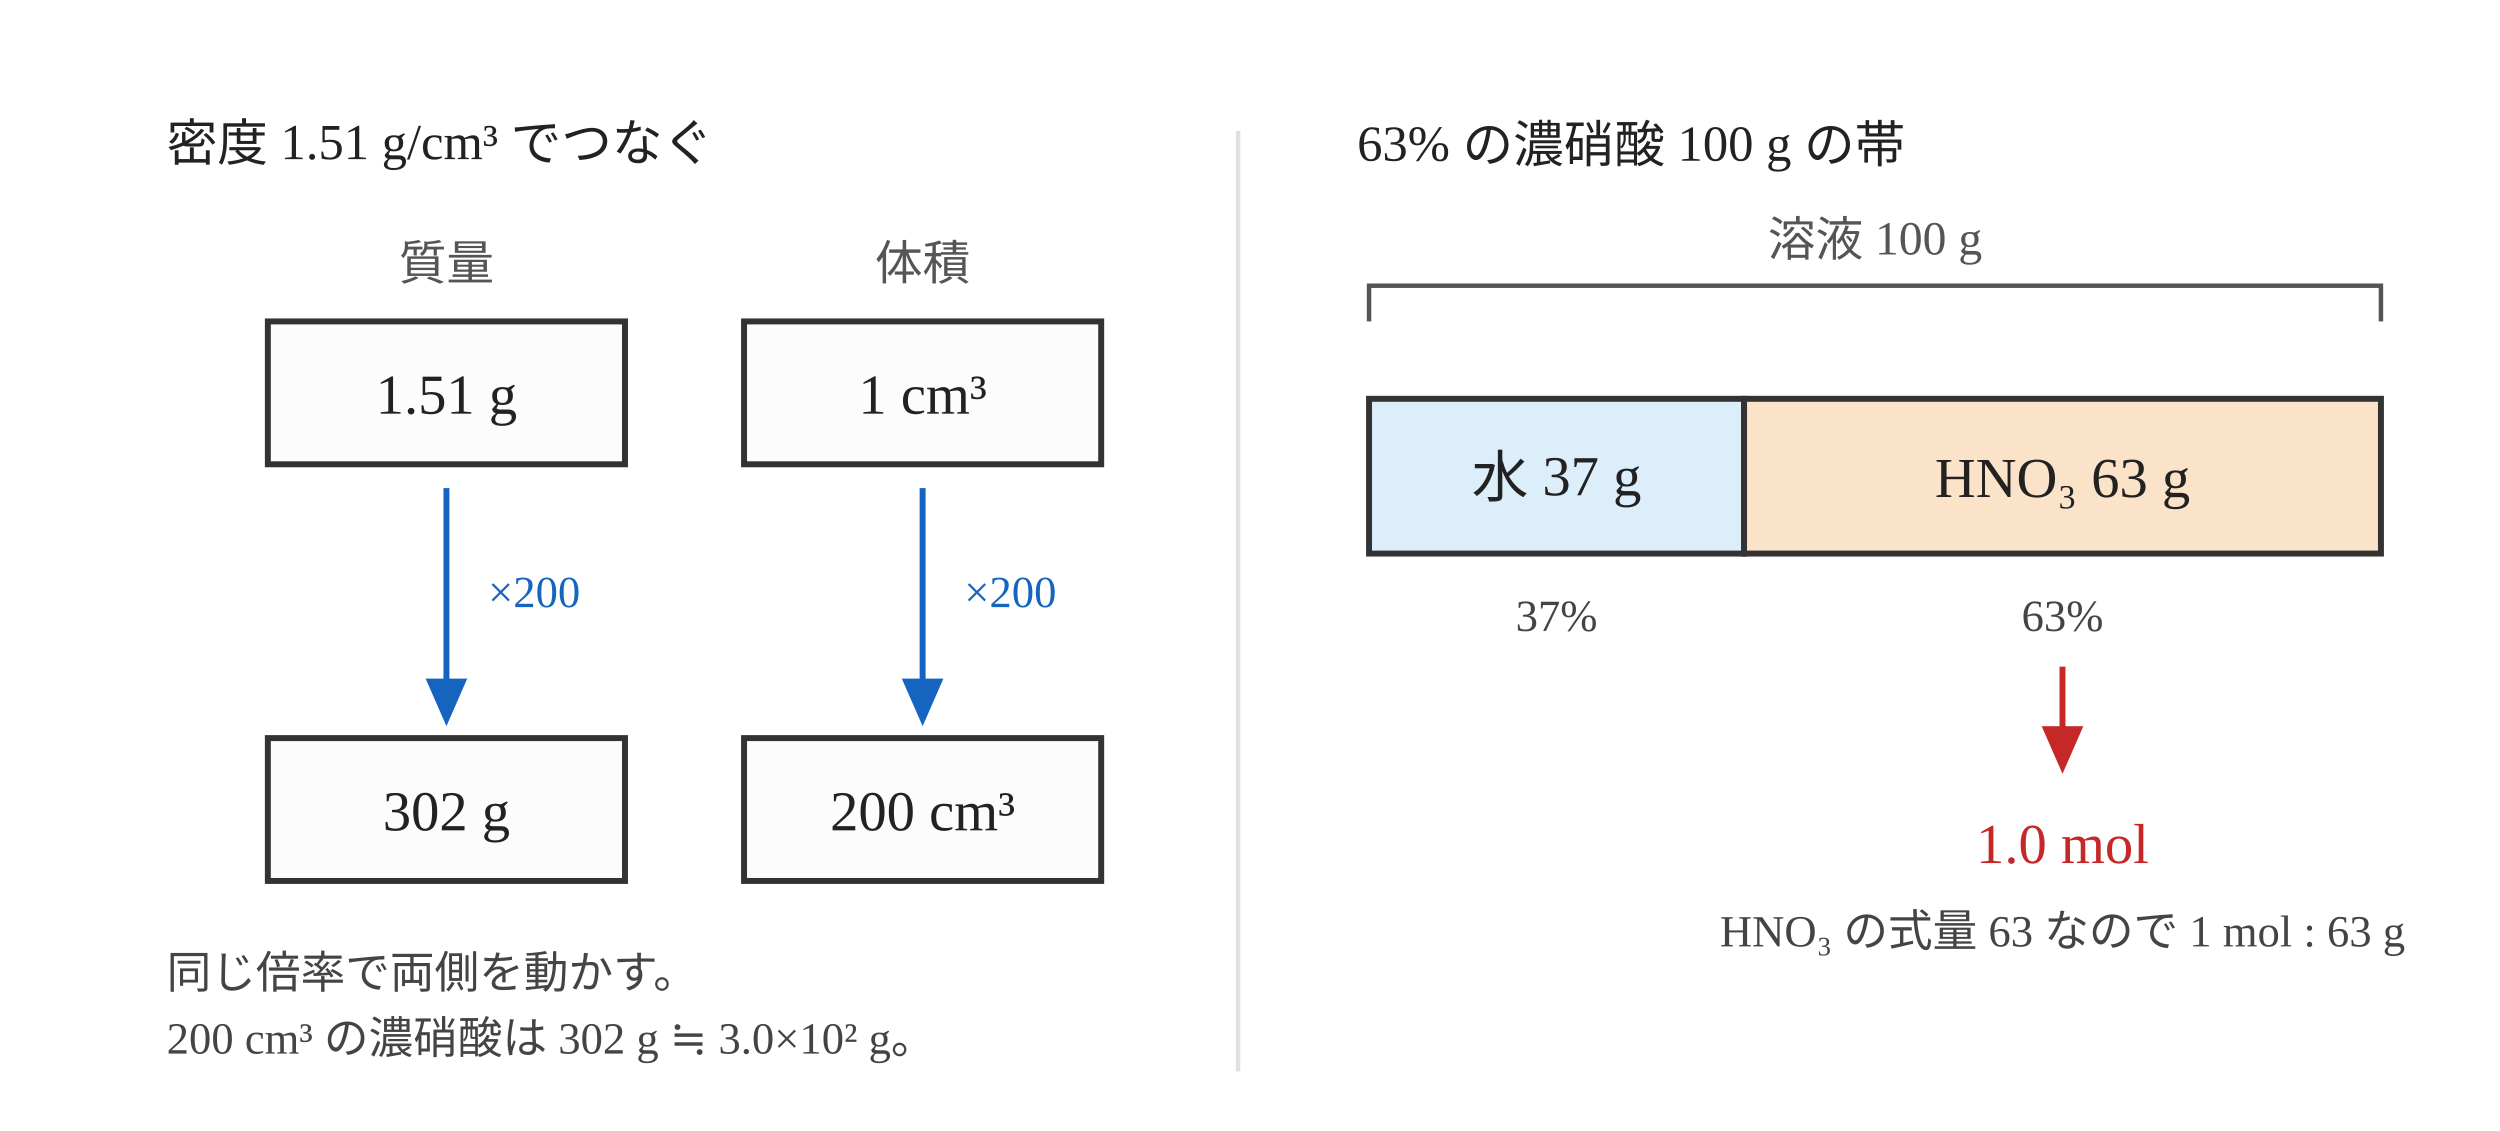
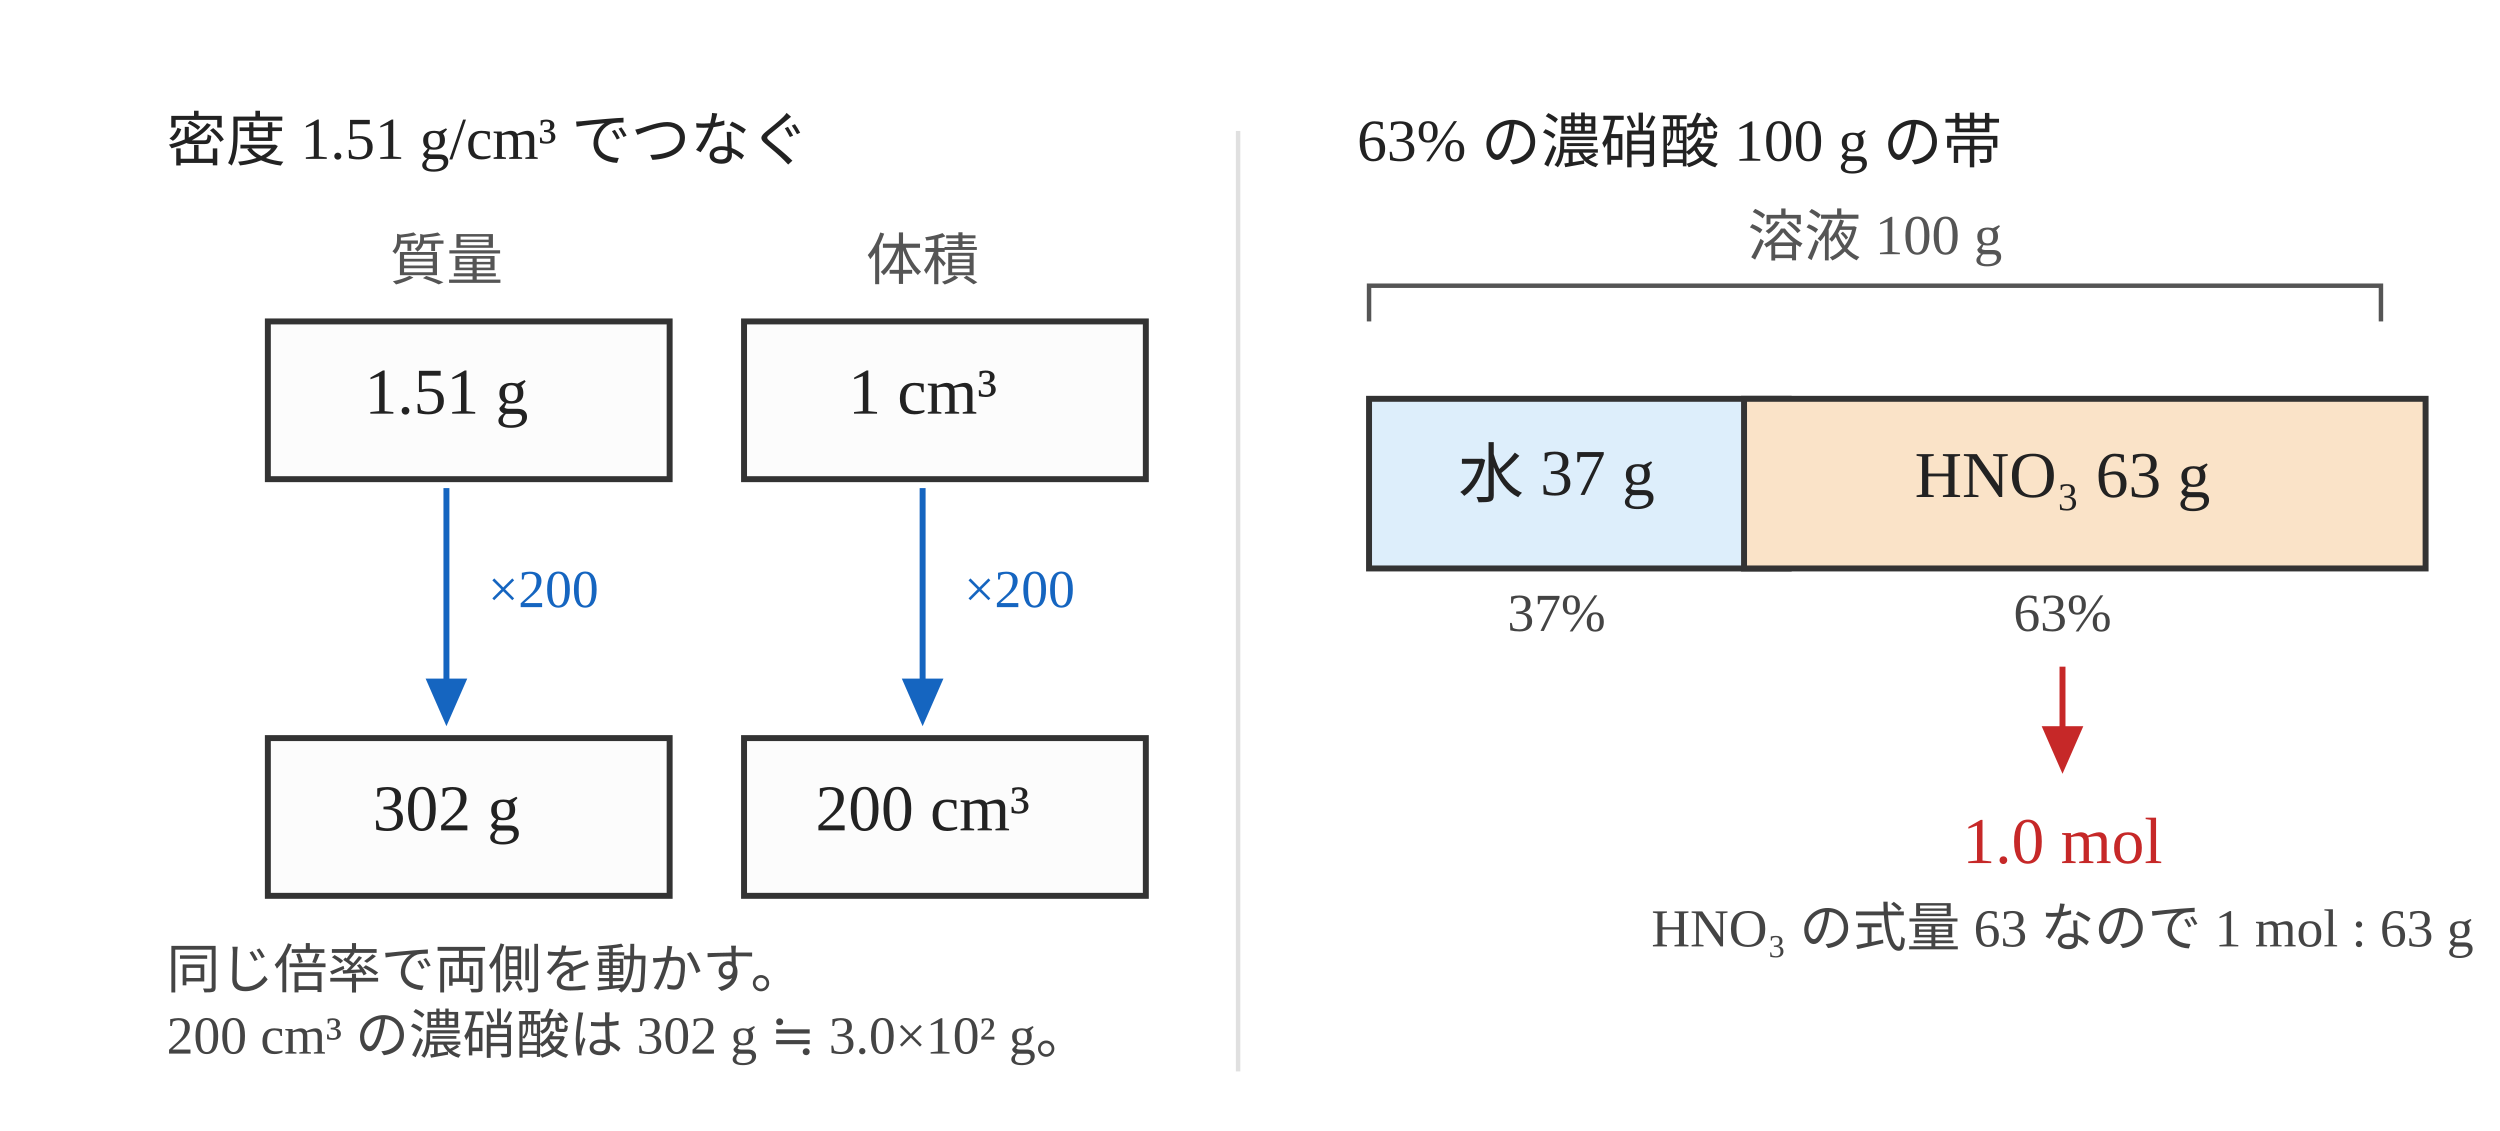
<svg xmlns="http://www.w3.org/2000/svg" width="700" height="316.667" viewBox="0 0 840 380" role="img">
  <style>
    .cell { fill: #fcfcfc; stroke: #333; stroke-width: 2; }
-     .val { font-size: 19px; fill: #222; }
-     .head { font-size: 16px; fill: #555; }
-     .title { font-size: 17px; fill: #222; }
-     .small { font-size: 15px; fill: #444; }
+     .val { font-size: 22px; fill: #222; }
+     .head { font-size: 19px; fill: #555; }
+     .title { font-size: 20px; fill: #222; }
+     .small { font-size: 18px; fill: #444; }
  </style>
  <text class="title" x="56" y="54">密度 1.51 g/cm³ でつなぐ</text>
  <text class="head" x="150" y="94" text-anchor="middle">質量</text>
  <text class="head" x="310" y="94" text-anchor="middle">体積</text>
-   <rect class="cell" x="90" y="108" width="120" height="48" />
+   <rect class="cell" x="90" y="108" width="135" height="53" />
  <text class="val" x="150" y="139" text-anchor="middle">1.51 g</text>
-   <rect class="cell" x="250" y="108" width="120" height="48" />
+   <rect class="cell" x="250" y="108" width="135" height="53" />
  <text class="val" x="310" y="139" text-anchor="middle">1 cm³</text>
-   <rect class="cell" x="90" y="248" width="120" height="48" />
+   <rect class="cell" x="90" y="248" width="135" height="53" />
  <text class="val" x="150" y="279" text-anchor="middle">302 g</text>
-   <rect class="cell" x="250" y="248" width="120" height="48" />
+   <rect class="cell" x="250" y="248" width="135" height="53" />
  <text class="val" x="310" y="279" text-anchor="middle">200 cm³</text>
  <path d="M 150 164 L 150 234" style="stroke:#1565c0;stroke-width:2;fill:none" />
  <polygon points="150,244 143,228 157,228" fill="#1565c0" />
  <text class="small" x="164" y="204" style="fill:#1565c0">×200</text>
  <path d="M 310 164 L 310 234" style="stroke:#1565c0;stroke-width:2;fill:none" />
  <polygon points="310,244 303,228 317,228" fill="#1565c0" />
  <text class="small" x="324" y="204" style="fill:#1565c0">×200</text>
  <text class="small" x="56" y="332">同じ倍率で両側を動かす。</text>
  <text class="small" x="56" y="354">200 cm³ の濃硝酸は 302 g ≒ 3.0×10² g。</text>
  <path d="M 416 44 L 416 360" style="stroke:#e0e0e0;stroke-width:1.5;fill:none" />
  <text class="title" x="456" y="54">63% の濃硝酸 100 g の帯</text>
  <path d="M 460 108 L 460 96 L 800 96 L 800 108" style="stroke:#555;stroke-width:1.5;fill:none" />
  <text class="head" x="630" y="86" text-anchor="middle">溶液 100 g</text>
-   <rect x="460" y="134" width="126" height="52" fill="#ddeefb" stroke="#333" stroke-width="2" />
-   <rect x="586" y="134" width="214" height="52" fill="#fae3c8" stroke="#333" stroke-width="2" />
+   <rect x="460" y="134" width="141" height="57" fill="#ddeefb" stroke="#333" stroke-width="2" />
+   <rect x="586" y="134" width="229" height="57" fill="#fae3c8" stroke="#333" stroke-width="2" />
  <text class="val" x="523" y="167" text-anchor="middle">水 37 g</text>
  <text class="val" x="693" y="167" text-anchor="middle">HNO₃ 63 g</text>
  <text class="small" x="523" y="212" text-anchor="middle">37%</text>
  <text class="small" x="693" y="212" text-anchor="middle">63%</text>
  <path d="M 693 224 L 693 250" style="stroke:#c62828;stroke-width:2;fill:none" />
  <polygon points="693,260 686,244 700,244" fill="#c62828" />
  <text class="val" x="693" y="290" text-anchor="middle" style="fill:#c62828">1.0 mol</text>
  <text class="small" x="693" y="318" text-anchor="middle">HNO₃ の式量 63 なので 1 mol : 63 g</text>
</svg>
